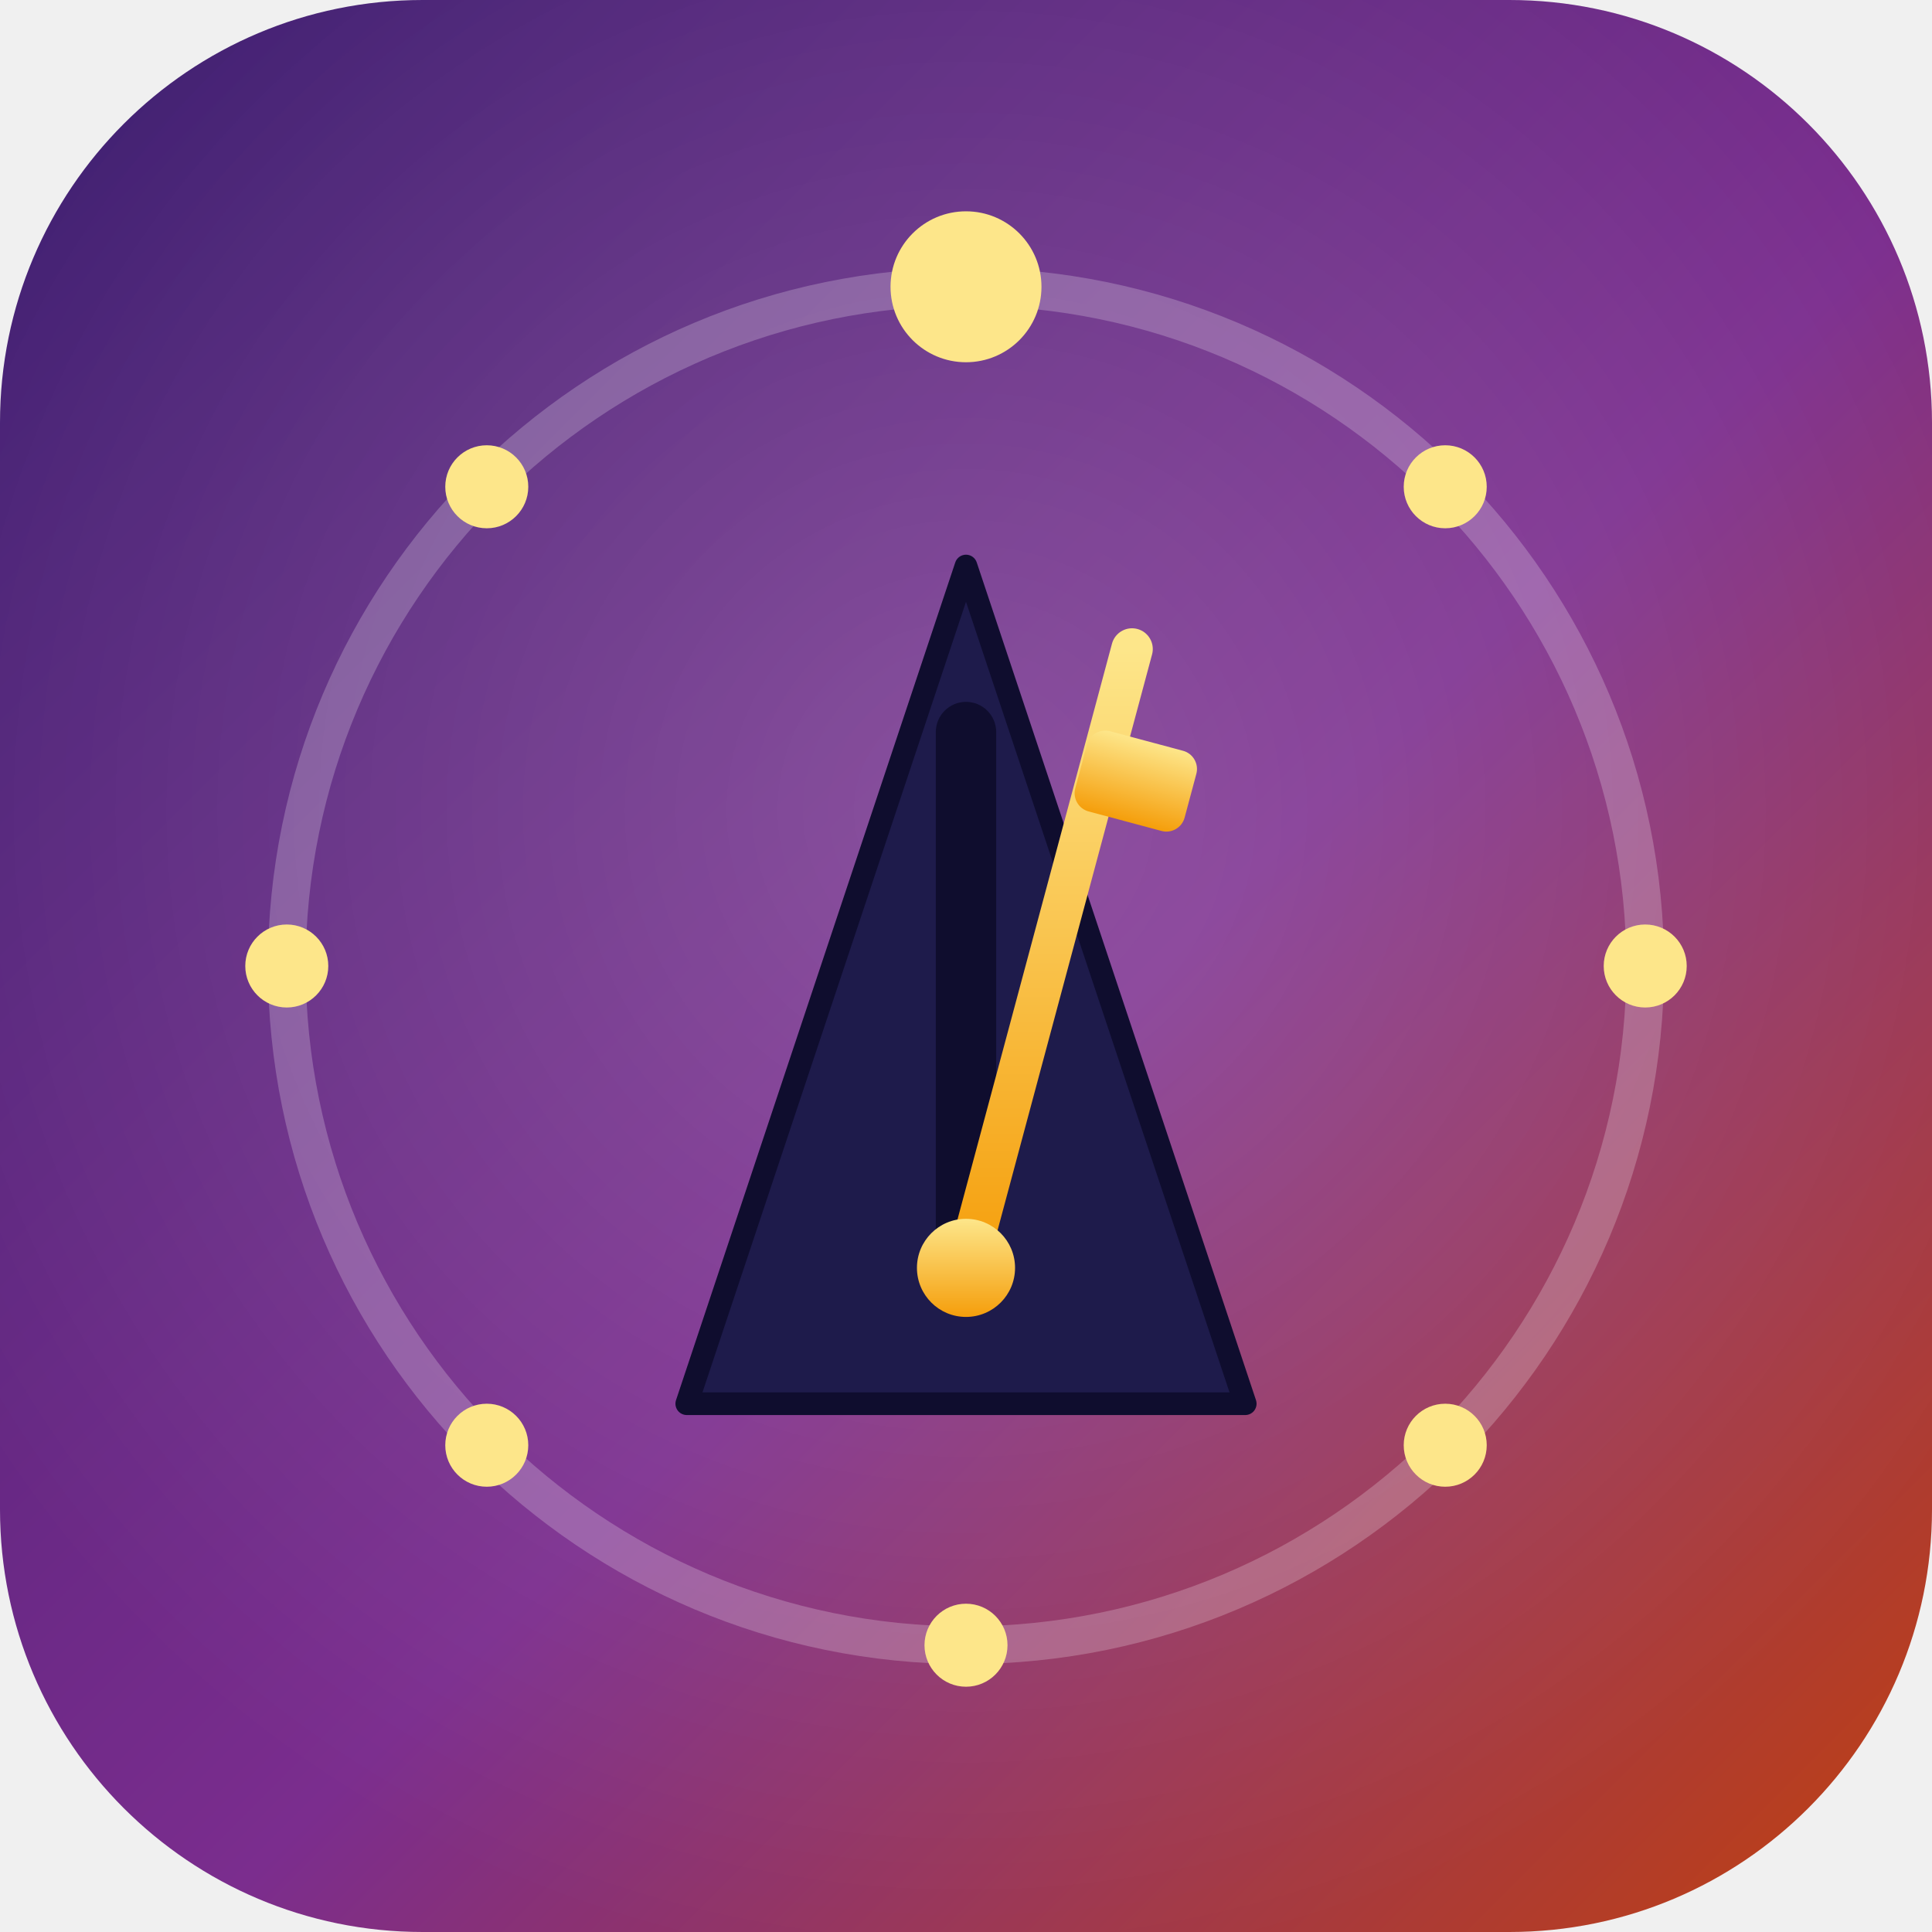
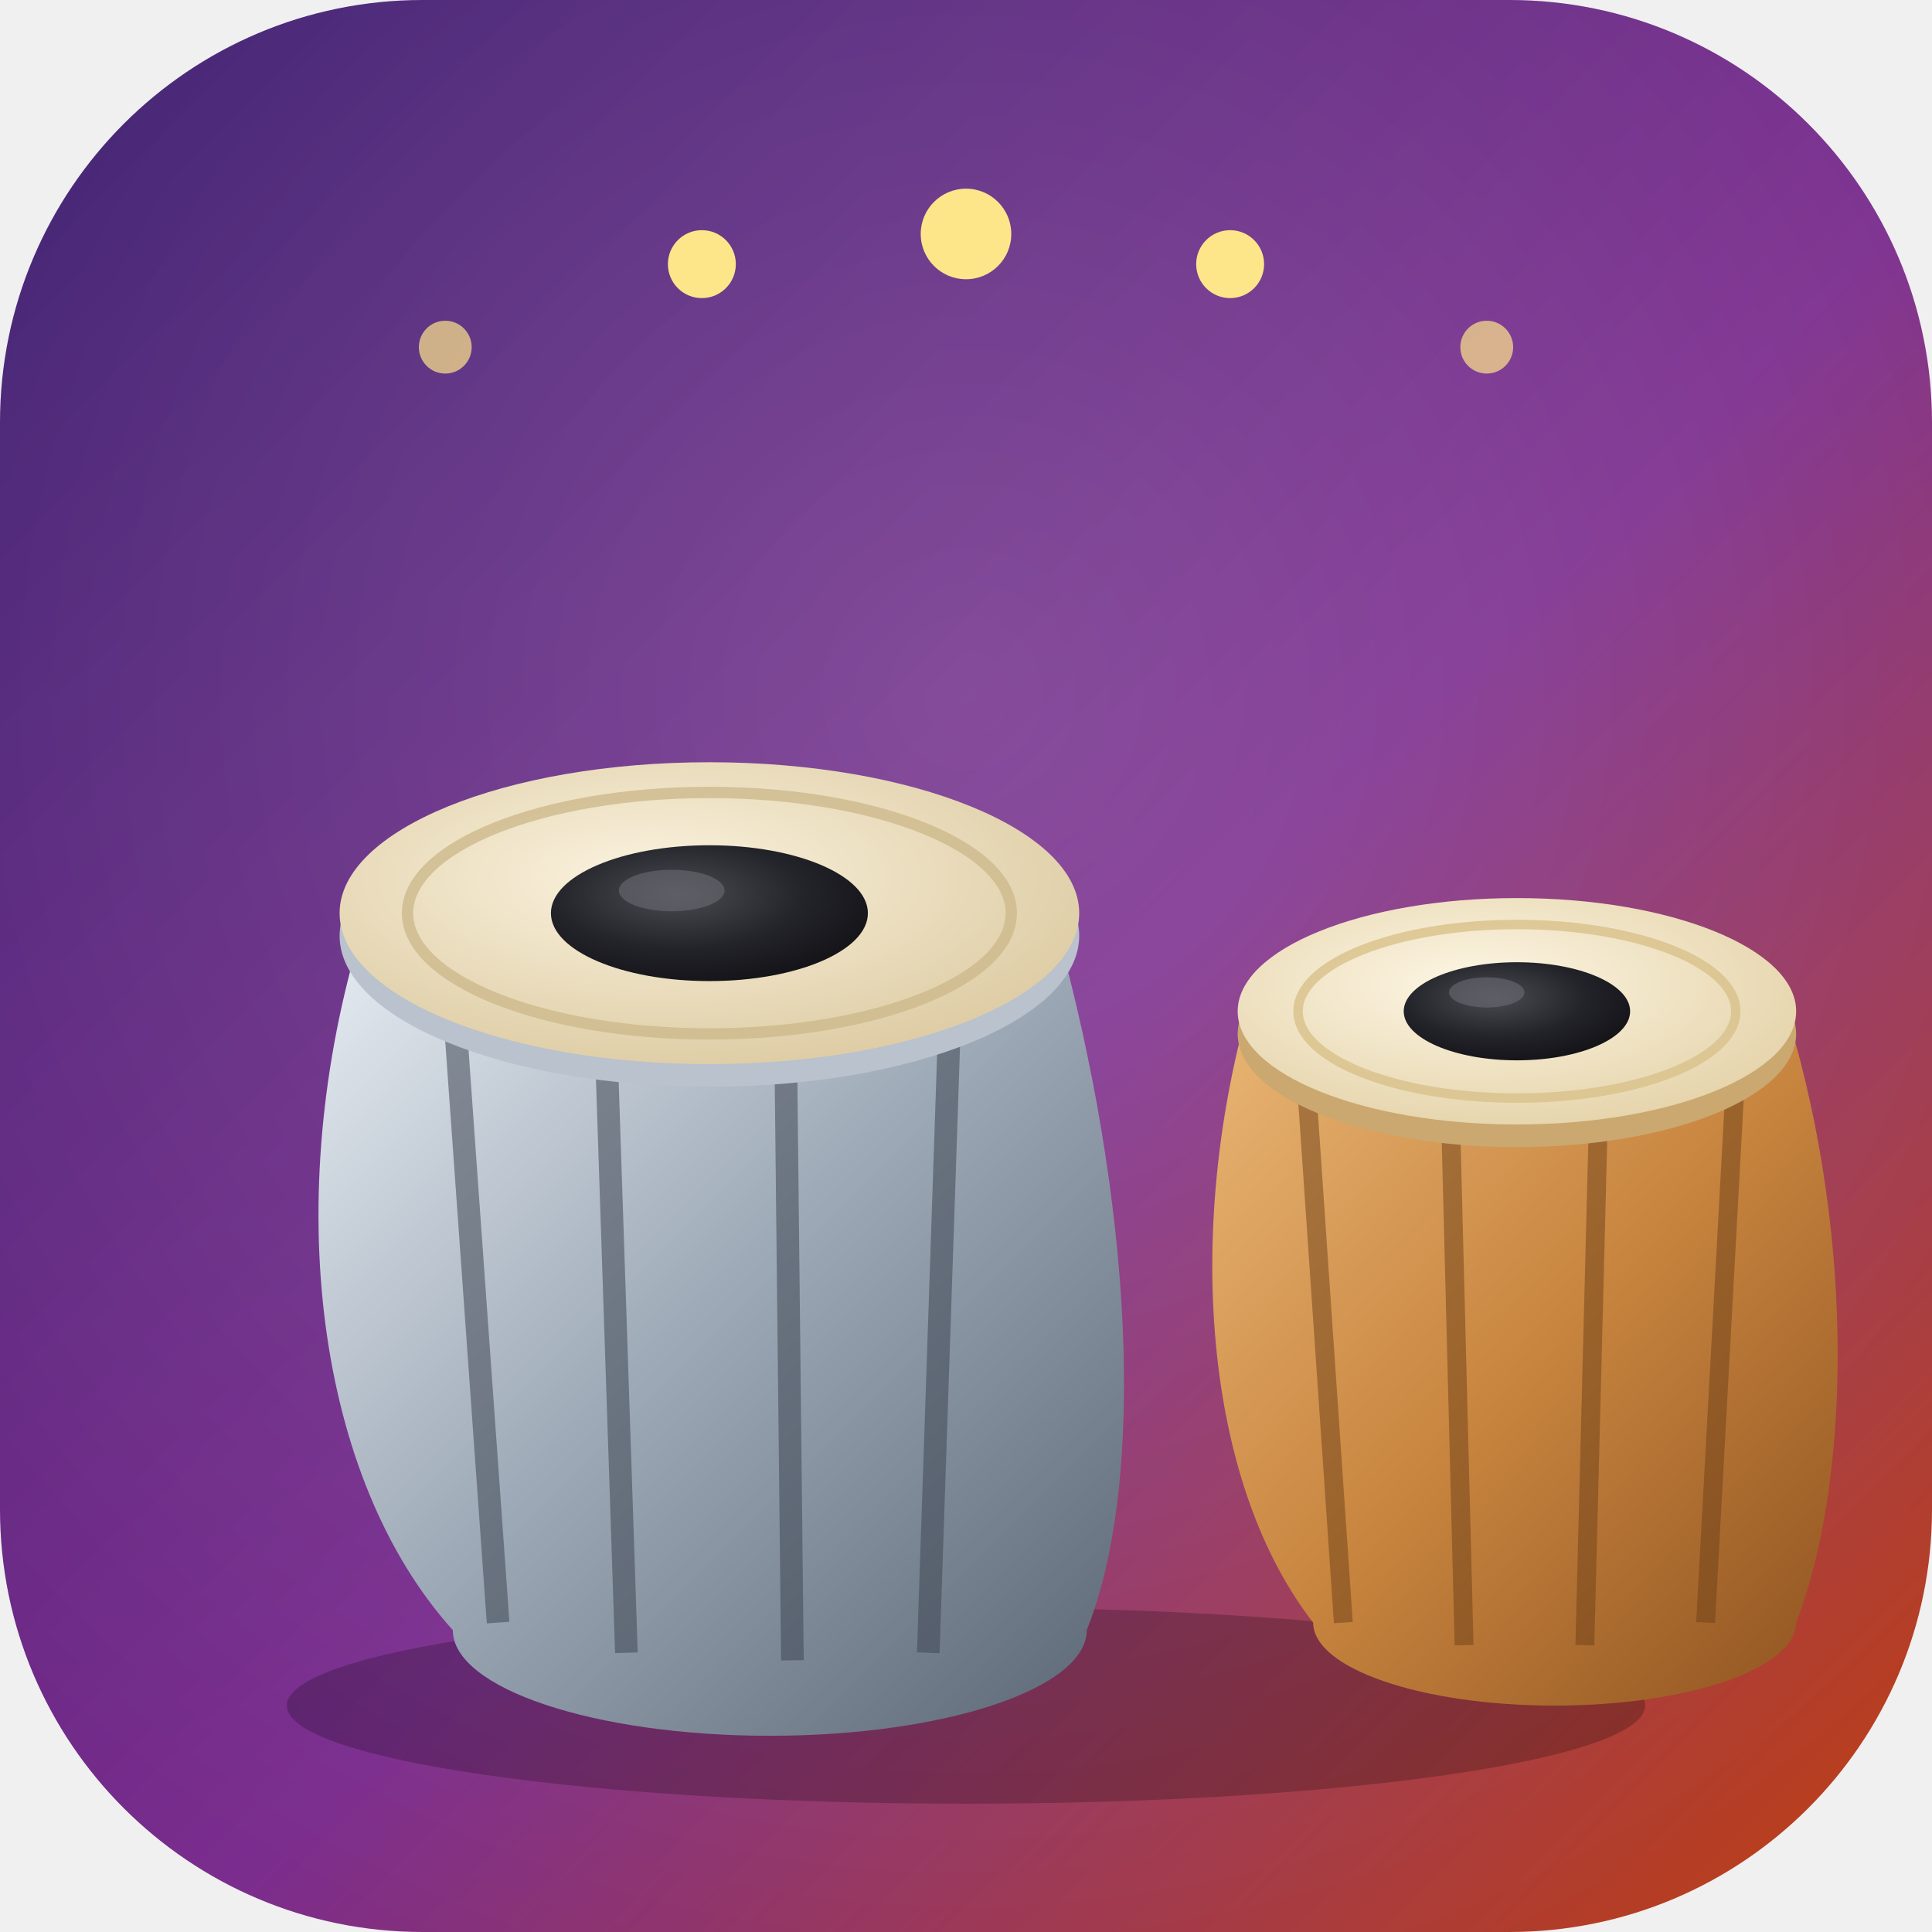
- <svg xmlns="http://www.w3.org/2000/svg" width="512" height="512" viewBox="0 0 512 512" role="img" aria-label="Tala Metronome icon">
+ <svg xmlns="http://www.w3.org/2000/svg" width="512" height="512" viewBox="0 0 512 512" role="img" aria-label="Tala Metronome — tabla">
  <defs>
    <linearGradient id="bg" x1="0" y1="0" x2="1" y2="1">
      <stop offset="0" stop-color="#3a1d6e" />
      <stop offset="0.55" stop-color="#7b2d8e" />
      <stop offset="1" stop-color="#c2410c" />
    </linearGradient>
-     <linearGradient id="metal" x1="0" y1="0" x2="0" y2="1">
-       <stop offset="0" stop-color="#fde68a" />
-       <stop offset="1" stop-color="#f59e0b" />
-     </linearGradient>
-     <radialGradient id="glow" cx="0.5" cy="0.42" r="0.6">
-       <stop offset="0" stop-color="#ffffff" stop-opacity="0.18" />
+     <radialGradient id="glow" cx="0.5" cy="0.36" r="0.7">
+       <stop offset="0" stop-color="#ffffff" stop-opacity="0.16" />
      <stop offset="1" stop-color="#ffffff" stop-opacity="0" />
    </radialGradient>
+     <linearGradient id="metal" x1="0" y1="0" x2="1" y2="1">
+       <stop offset="0" stop-color="#e7edf3" />
+       <stop offset="0.5" stop-color="#9aa6b4" />
+       <stop offset="1" stop-color="#5b6675" />
+     </linearGradient>
+     <linearGradient id="wood" x1="0" y1="0" x2="1" y2="1">
+       <stop offset="0" stop-color="#e9b574" />
+       <stop offset="0.5" stop-color="#c8853f" />
+       <stop offset="1" stop-color="#8f5320" />
+     </linearGradient>
+     <radialGradient id="skinB" cx="0.42" cy="0.38" r="0.75">
+       <stop offset="0" stop-color="#fbf3df" />
+       <stop offset="1" stop-color="#d9c69b" />
+     </radialGradient>
+     <radialGradient id="skinD" cx="0.42" cy="0.38" r="0.75">
+       <stop offset="0" stop-color="#fdf6e4" />
+       <stop offset="1" stop-color="#e2cfa3" />
+     </radialGradient>
+     <radialGradient id="syahi" cx="0.4" cy="0.36" r="0.8">
+       <stop offset="0" stop-color="#4b4b52" />
+       <stop offset="0.5" stop-color="#23232a" />
+       <stop offset="1" stop-color="#0c0c10" />
+     </radialGradient>
  </defs>
-   <rect x="0" y="0" width="512" height="512" rx="112" fill="url(#bg)" />
-   <rect x="0" y="0" width="512" height="512" rx="112" fill="url(#glow)" />
-   <g fill="none" stroke="#ffffff" stroke-opacity="0.22" stroke-width="10">
-     <circle cx="256" cy="256" r="180" />
+   <rect width="512" height="512" rx="112" fill="url(#bg)" />
+   <rect width="512" height="512" rx="112" fill="url(#glow)" />
+   <g fill="#fde68a">
+     <circle cx="118" cy="92" r="7" opacity="0.7" />
+     <circle cx="186" cy="70" r="9" />
+     <circle cx="256" cy="62" r="12" />
+     <circle cx="326" cy="70" r="9" />
+     <circle cx="394" cy="92" r="7" opacity="0.7" />
  </g>
-   <g fill="#fde68a">
-     <circle cx="256" cy="76" r="20" />
-     <circle cx="383" cy="129" r="11" />
-     <circle cx="436" cy="256" r="11" />
-     <circle cx="383" cy="383" r="11" />
-     <circle cx="256" cy="436" r="11" />
-     <circle cx="129" cy="383" r="11" />
-     <circle cx="76" cy="256" r="11" />
-     <circle cx="129" cy="129" r="11" />
+   <ellipse cx="256" cy="452" rx="180" ry="26" fill="#000" opacity="0.22" />
+   <g>
+     <path d="M96 246              C 74 318, 84 392, 120 432              A 84 28 0 0 0 288 432              C 304 392, 300 318, 280 246 Z" fill="url(#metal)" />
+     <g stroke="#3f4753" stroke-width="6" opacity="0.55">
+       <line x1="120" y1="262" x2="132" y2="430" />
+       <line x1="160" y1="258" x2="166" y2="438" />
+       <line x1="208" y1="258" x2="210" y2="440" />
+       <line x1="252" y1="260" x2="246" y2="438" />
+     </g>
+     <ellipse cx="188" cy="248" rx="98" ry="40" fill="#b9c2cd" />
+     <ellipse cx="188" cy="242" rx="98" ry="40" fill="url(#skinB)" />
+     <ellipse cx="188" cy="242" rx="80" ry="32" fill="none" stroke="#cdb98c" stroke-width="3" opacity="0.8" />
+     <ellipse cx="188" cy="242" rx="42" ry="18" fill="url(#syahi)" />
+     <ellipse cx="178" cy="236" rx="14" ry="5.5" fill="#6b6b73" opacity="0.6" />
  </g>
  <g>
-     <path d="M256 150 L330 372 L182 372 Z" fill="#1e1b4b" stroke="#0f0d2e" stroke-width="6" stroke-linejoin="round" />
-     <rect x="248" y="186" width="16" height="150" rx="8" fill="#0f0d2e" />
-     <g stroke="url(#metal)" stroke-width="11" stroke-linecap="round">
-       <line x1="256" y1="336" x2="300" y2="172" />
+     <path d="M330 270              C 314 330, 320 394, 348 430              A 64 22 0 0 0 476 430              C 490 394, 492 330, 474 270 Z" fill="url(#wood)" />
+     <g stroke="#6e3f18" stroke-width="5" opacity="0.5">
+       <line x1="346" y1="284" x2="356" y2="430" />
+       <line x1="384" y1="280" x2="388" y2="436" />
+       <line x1="424" y1="280" x2="420" y2="436" />
+       <line x1="460" y1="284" x2="452" y2="430" />
    </g>
-     <rect x="286" y="196" width="30" height="22" rx="5" fill="url(#metal)" transform="rotate(15 301 207)" />
-     <circle cx="256" cy="336" r="13" fill="url(#metal)" />
+     <ellipse cx="402" cy="274" rx="74" ry="30" fill="#caa86f" />
+     <ellipse cx="402" cy="268" rx="74" ry="30" fill="url(#skinD)" />
+     <ellipse cx="402" cy="268" rx="58" ry="23" fill="none" stroke="#d8c089" stroke-width="2.5" opacity="0.8" />
+     <ellipse cx="402" cy="268" rx="30" ry="13" fill="url(#syahi)" />
+     <ellipse cx="394" cy="263" rx="10" ry="4" fill="#6b6b73" opacity="0.6" />
  </g>
</svg>
